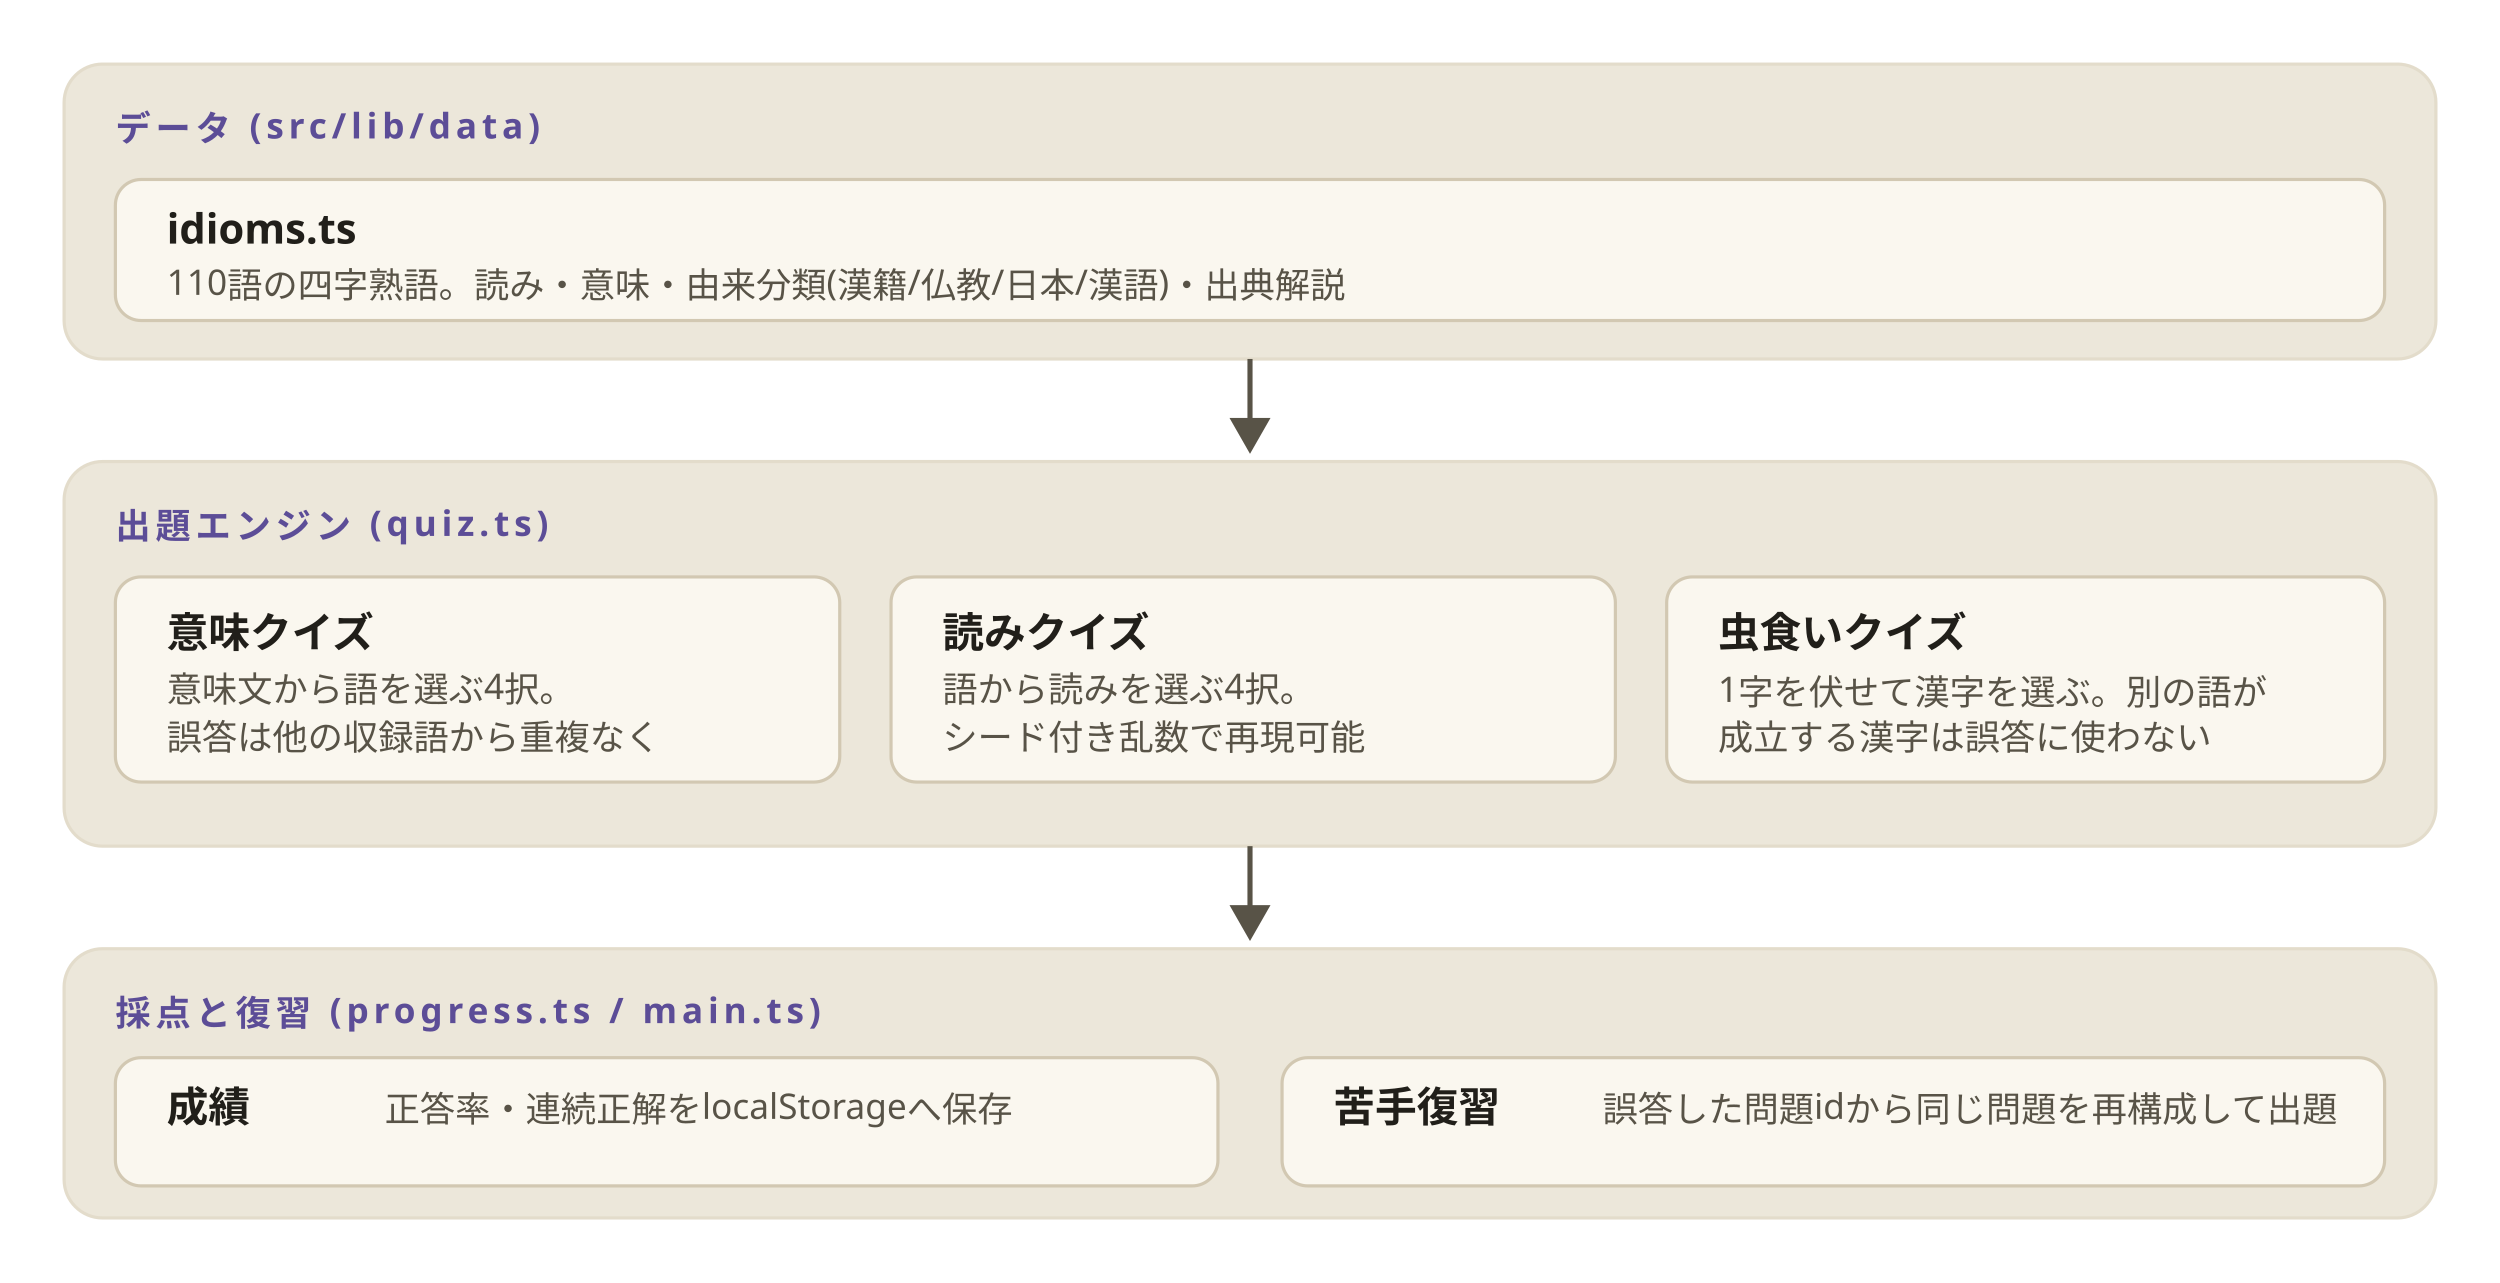
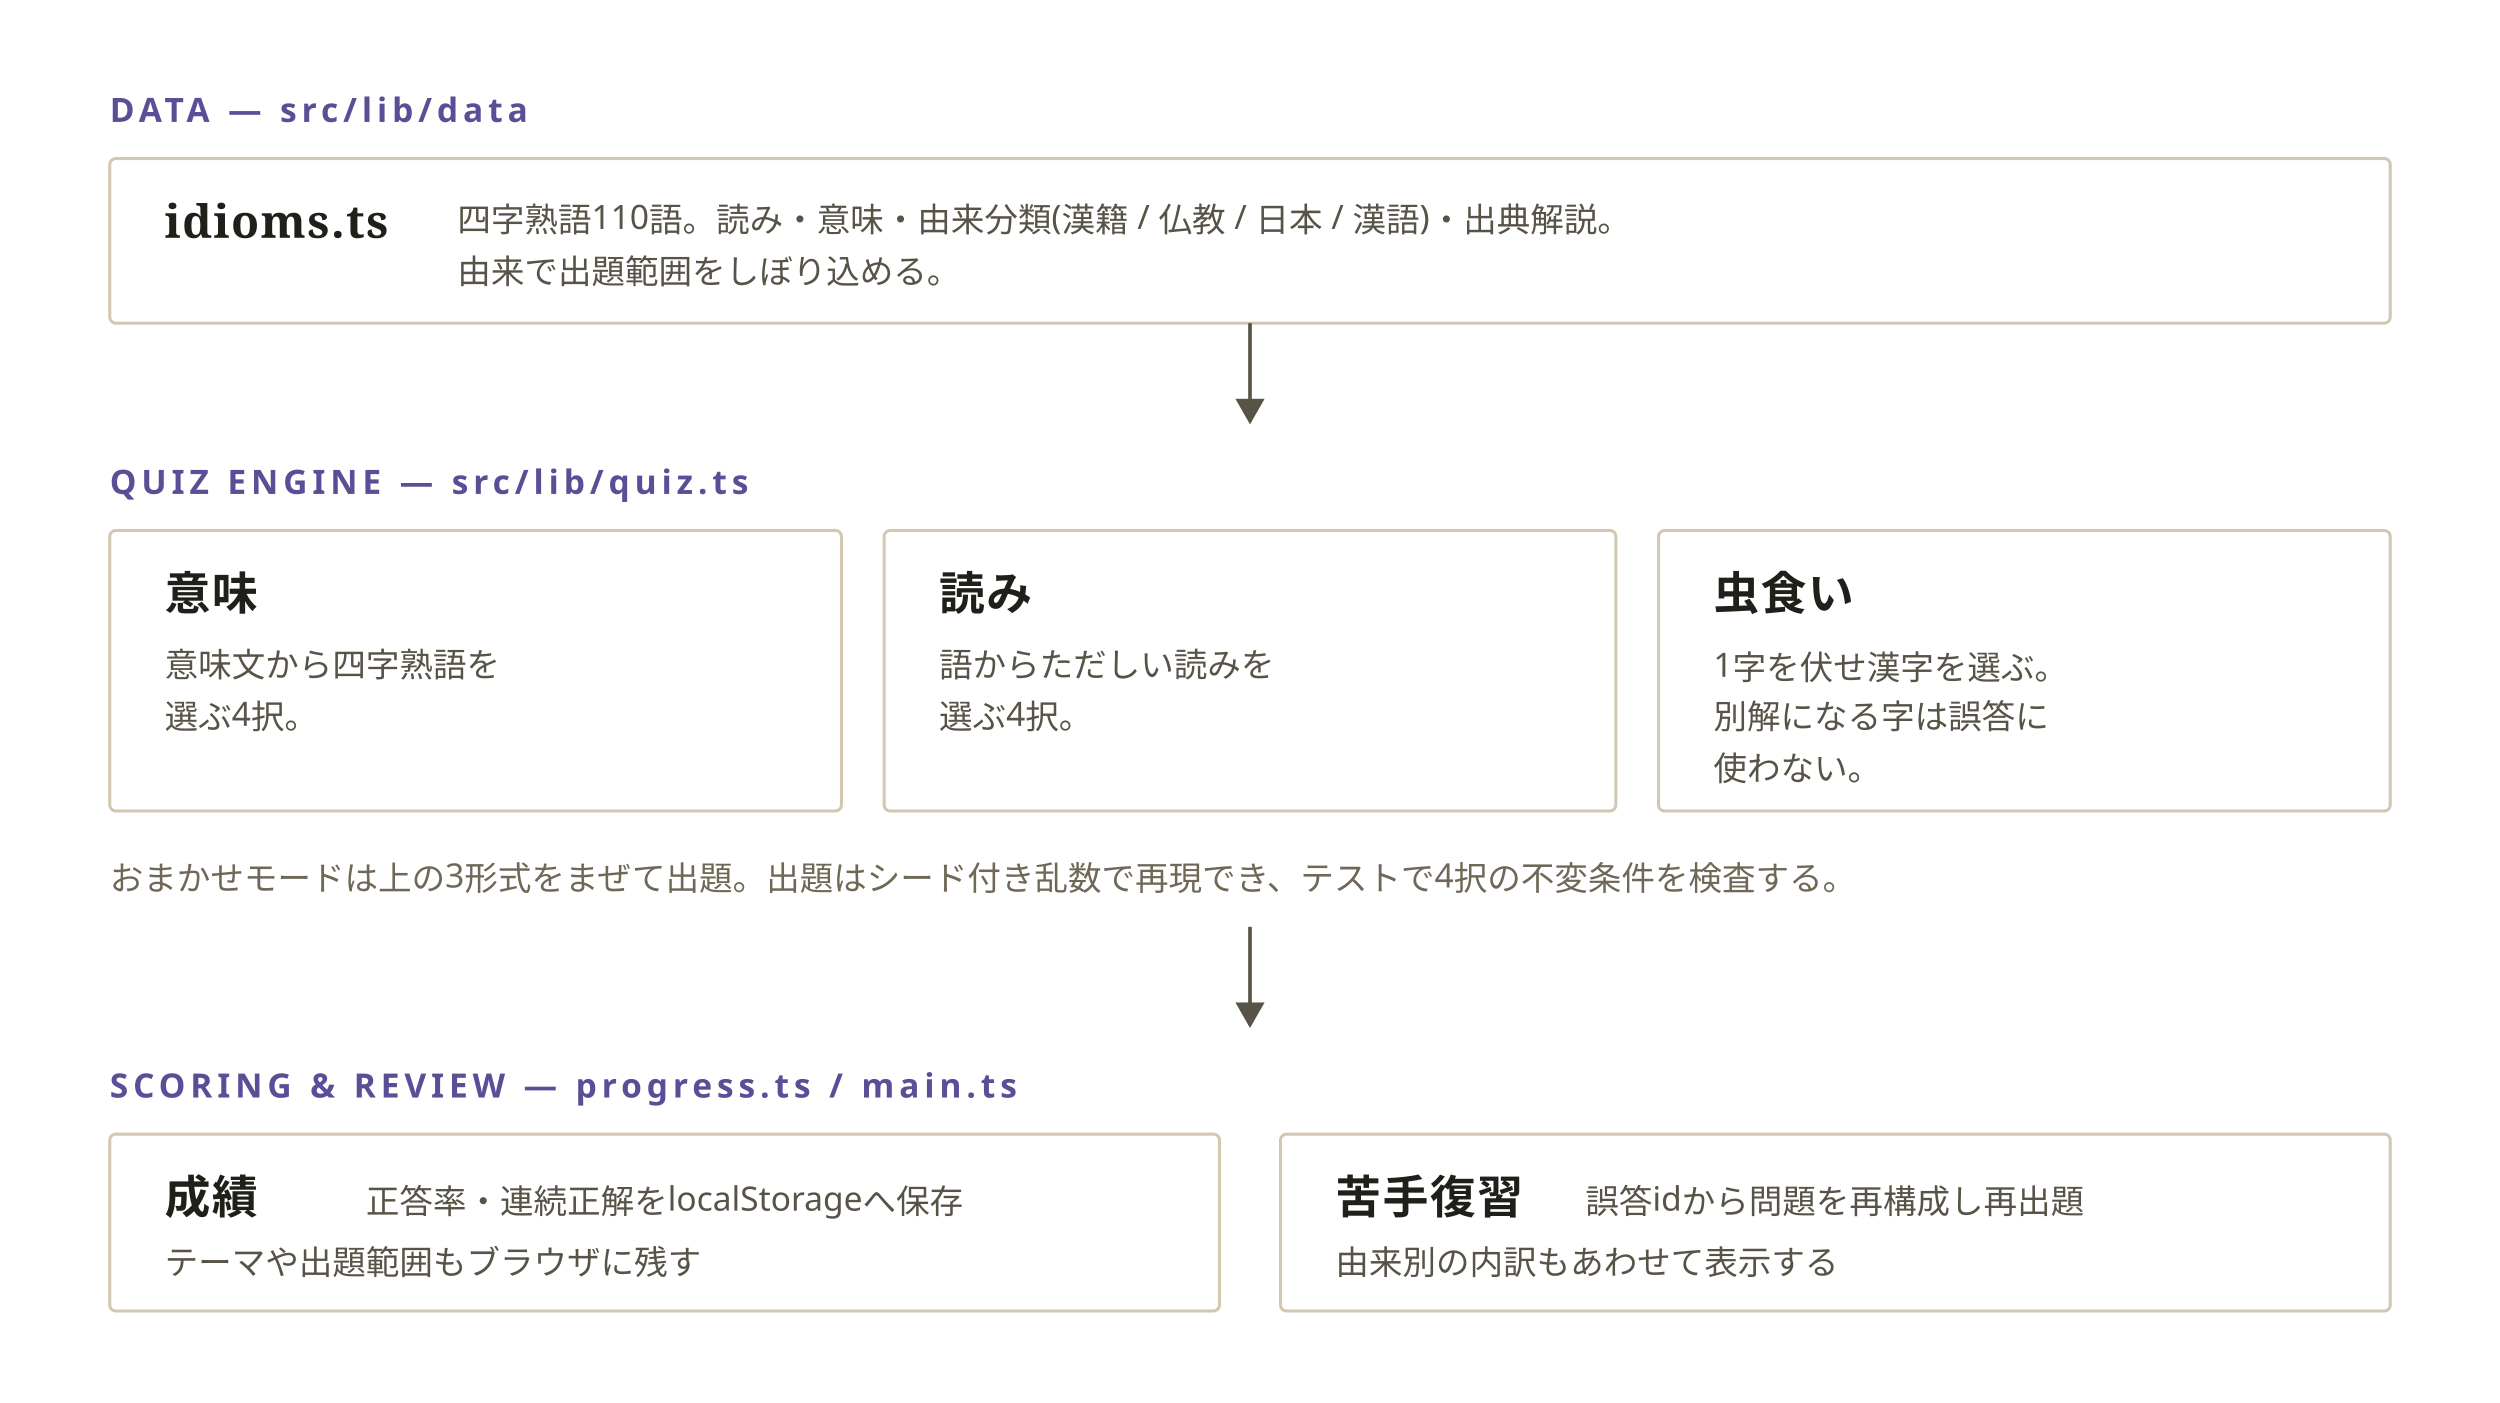
- <svg xmlns="http://www.w3.org/2000/svg" viewBox="0 0 780 400" role="img" aria-label="yojijukugoのアーキテクチャ図">
+ <svg xmlns="http://www.w3.org/2000/svg" viewBox="0 0 820 460" role="img" aria-label="yojijukugoのアーキテクチャ図">
  <style>
-     .box { fill: #faf7ef; stroke: #d2c8b2; }
-     .zone { fill: #ece7da; stroke: #e3dccb; }
-     .t { font-family: 'Hiragino Sans','Noto Sans JP',system-ui,sans-serif; fill: #211f1a; }
-     .h { font-size: 13px; font-weight: 600; }
-     .s { font-size: 11px; fill: #585347; }
-     .zl { font-size: 11px; font-weight: 600; fill: #5c4d97; letter-spacing: 1.5px; }
-     .arrow { stroke: #585347; stroke-width: 1.6; fill: none; marker-end: url(#head); }
+     .cell { fill: none; stroke: #d2c8b2; stroke-width: 1; }
+     .k { font-family: 'Hiragino Sans','Noto Sans JP',system-ui,sans-serif; font-size: 11px; font-weight: 600; letter-spacing: 1.6px; fill: #5c4d97; }
+     .h { font-family: 'Hiragino Mincho ProN','Yu Mincho',serif; font-size: 15px; font-weight: 600; fill: #211f1a; letter-spacing: 0.5px; }
+     .s { font-family: 'Hiragino Sans','Noto Sans JP',system-ui,sans-serif; font-size: 11px; fill: #585347; }
+     .cap { font-family: 'Hiragino Sans','Noto Sans JP',system-ui,sans-serif; font-size: 11px; fill: #6f6857; }
+     .flow { stroke: #585347; stroke-width: 1.2; fill: none; marker-end: url(#head); }
    @media (prefers-color-scheme: dark) {
-       .box { fill: #1b1a13; stroke: #3b3829; }
-       .zone { fill: #19180f; stroke: #2a2820; }
-       .t { fill: #ece7d8; }
+       .cell { stroke: #3b3829; }
+       .k { fill: #b6a7e6; }
+       .h { fill: #ece7d8; }
      .s { fill: #a8a18d; }
-       .zl { fill: #b6a7e6; }
-       .arrow { stroke: #a8a18d; }
+       .cap { fill: #8a8270; }
+       .flow { stroke: #a8a18d; }
+       .head path { fill: #a8a18d; }
    }
  </style>
  <defs>
-     <marker id="head" markerWidth="8" markerHeight="8" refX="6" refY="4" orient="auto">
+     <marker id="head" markerWidth="9" markerHeight="9" refX="6" refY="4" orient="auto">
      <path d="M0 0 L7 4 L0 8 Z" fill="#585347" />
    </marker>
  </defs>
-   <rect class="zone" x="20" y="20" width="740" height="92" rx="12" />
-   <text class="t zl" x="36" y="44">データ (src/lib/data)</text>
-   <rect class="box" x="36" y="56" width="708" height="44" rx="8" />
-   <text class="t h" x="52" y="76">idioms.ts</text>
-   <text class="t s" x="52" y="92">110語の四字熟語。読み・意味・由来分類(漢籍/仏教/日本/漢語)・出典解説</text>
-   <path class="arrow" d="M390 112 V140" />
-   <rect class="zone" x="20" y="144" width="740" height="120" rx="12" />
-   <text class="t zl" x="36" y="168">出題エンジン (quiz.ts)</text>
-   <rect class="box" x="36" y="180" width="226" height="64" rx="8" />
-   <text class="t h" x="52" y="202">意味クイズ</text>
-   <text class="t s" x="52" y="219">意味文から語を選ぶ4択。</text>
-   <text class="t s" x="52" y="234">誤答は他の収録語から重複なく</text>
-   <rect class="box" x="278" y="180" width="226" height="64" rx="8" />
-   <text class="t h" x="294" y="202">読みクイズ</text>
-   <text class="t s" x="294" y="219">語から読みを選ぶ4択。</text>
-   <text class="t s" x="294" y="234">シード付き乱数で再現可能</text>
-   <rect class="box" x="520" y="180" width="224" height="64" rx="8" />
-   <text class="t h" x="536" y="202">虫食いクイズ</text>
-   <text class="t s" x="536" y="219">1字を伏せて漢字を選ぶ。別の語が</text>
-   <text class="t s" x="536" y="234">成立する漢字は誤答に使わない</text>
-   <path class="arrow" d="M390 264 V292" />
-   <rect class="zone" x="20" y="296" width="740" height="84" rx="12" />
-   <text class="t zl" x="36" y="320">採点と復習 (progress.ts / main.ts)</text>
-   <rect class="box" x="36" y="330" width="344" height="40" rx="8" />
-   <text class="t h" x="52" y="350">成績</text>
-   <text class="t s" x="120" y="350">正答率・連続正解をlocalStorageへ保存</text>
-   <rect class="box" x="400" y="330" width="344" height="40" rx="8" />
-   <text class="t h" x="416" y="350">苦手復習</text>
-   <text class="t s" x="500" y="350">誤答した問題idから同じ問題を再構成して出題</text>
+   <text class="k" x="36" y="40">DATA — src/lib/data</text>
+   <rect class="cell" x="36" y="52" width="748" height="54" rx="2" />
+   <text class="h" x="54" y="78">idioms.ts</text>
+   <text class="s" x="150" y="76">四字熟語110語。読み・意味・由来分類(漢籍 / 仏教 / 日本 / 漢語)・出典解説。</text>
+   <text class="s" x="150" y="93">由来で出題範囲をしぼり込める。</text>
+   <path class="flow" d="M410 106 V138" />
+   <text class="k" x="36" y="162">QUIZ ENGINE — src/lib/quiz.ts</text>
+   <rect class="cell" x="36" y="174" width="240" height="92" rx="2" />
+   <text class="h" x="54" y="200">意味</text>
+   <text class="s" x="54" y="222">意味文から四字熟語を</text>
+   <text class="s" x="54" y="239">選ぶ4択。</text>
+   <rect class="cell" x="290" y="174" width="240" height="92" rx="2" />
+   <text class="h" x="308" y="200">読み</text>
+   <text class="s" x="308" y="222">語からただしい読みを</text>
+   <text class="s" x="308" y="239">選ぶ4択。</text>
+   <rect class="cell" x="544" y="174" width="240" height="92" rx="2" />
+   <text class="h" x="562" y="200">虫食い</text>
+   <text class="s" x="562" y="222">1字を伏せ漢字を選ぶ。</text>
+   <text class="s" x="562" y="239">別解になる字は誤答に</text>
+   <text class="s" x="562" y="256">使わない。</text>
+   <text class="cap" x="36" y="292">おまかせモードは上の3形式をまぜて出題。出題はシード付き乱数で再現でき、テストで4択の不変条件を検査する。</text>
+   <path class="flow" d="M410 304 V336" />
+   <text class="k" x="36" y="360">SCORING &amp; REVIEW — progress.ts / main.ts</text>
+   <rect class="cell" x="36" y="372" width="364" height="58" rx="2" />
+   <text class="h" x="54" y="398">成績</text>
+   <text class="s" x="120" y="398">正答率・連続正解をlocalStorageへ保存</text>
+   <text class="s" x="54" y="418">テーマや出題範囲もブラウザに残す</text>
+   <rect class="cell" x="420" y="372" width="364" height="58" rx="2" />
+   <text class="h" x="438" y="398">苦手復習</text>
+   <text class="s" x="520" y="398">誤答idから問題を再構成し再出題</text>
+   <text class="s" x="438" y="418">由来別の内訳もあわせて表示する</text>
</svg>
